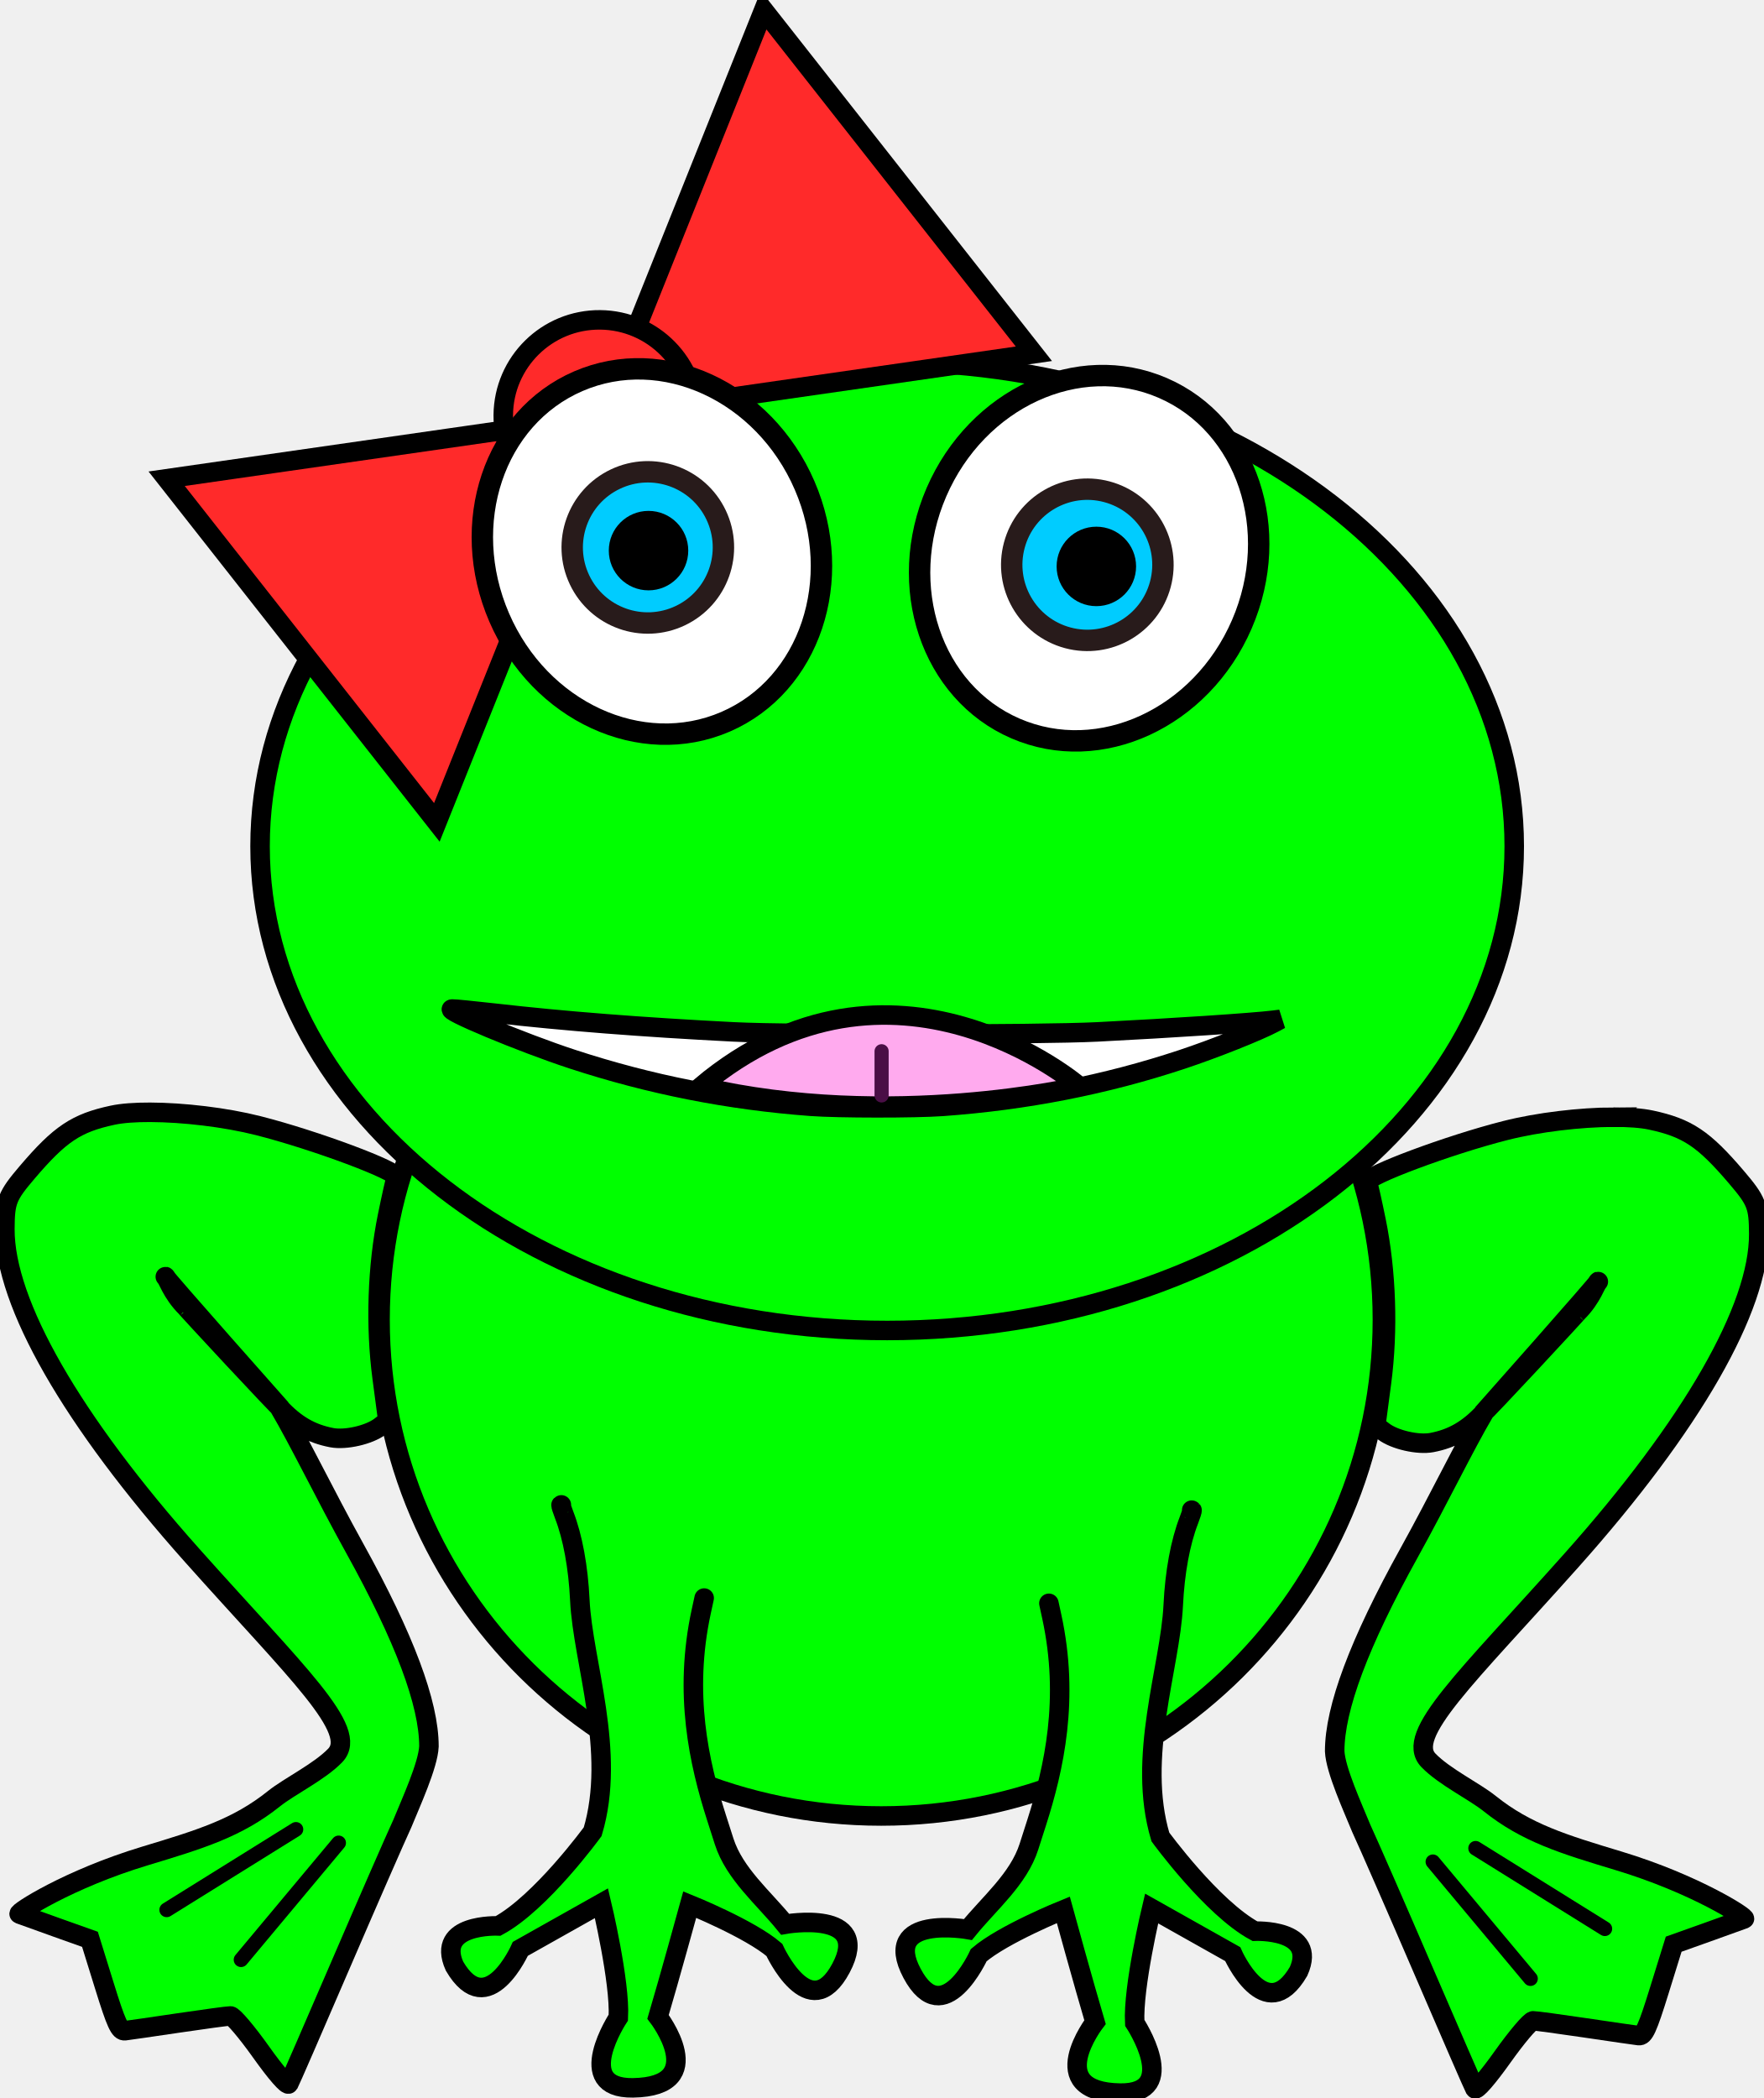
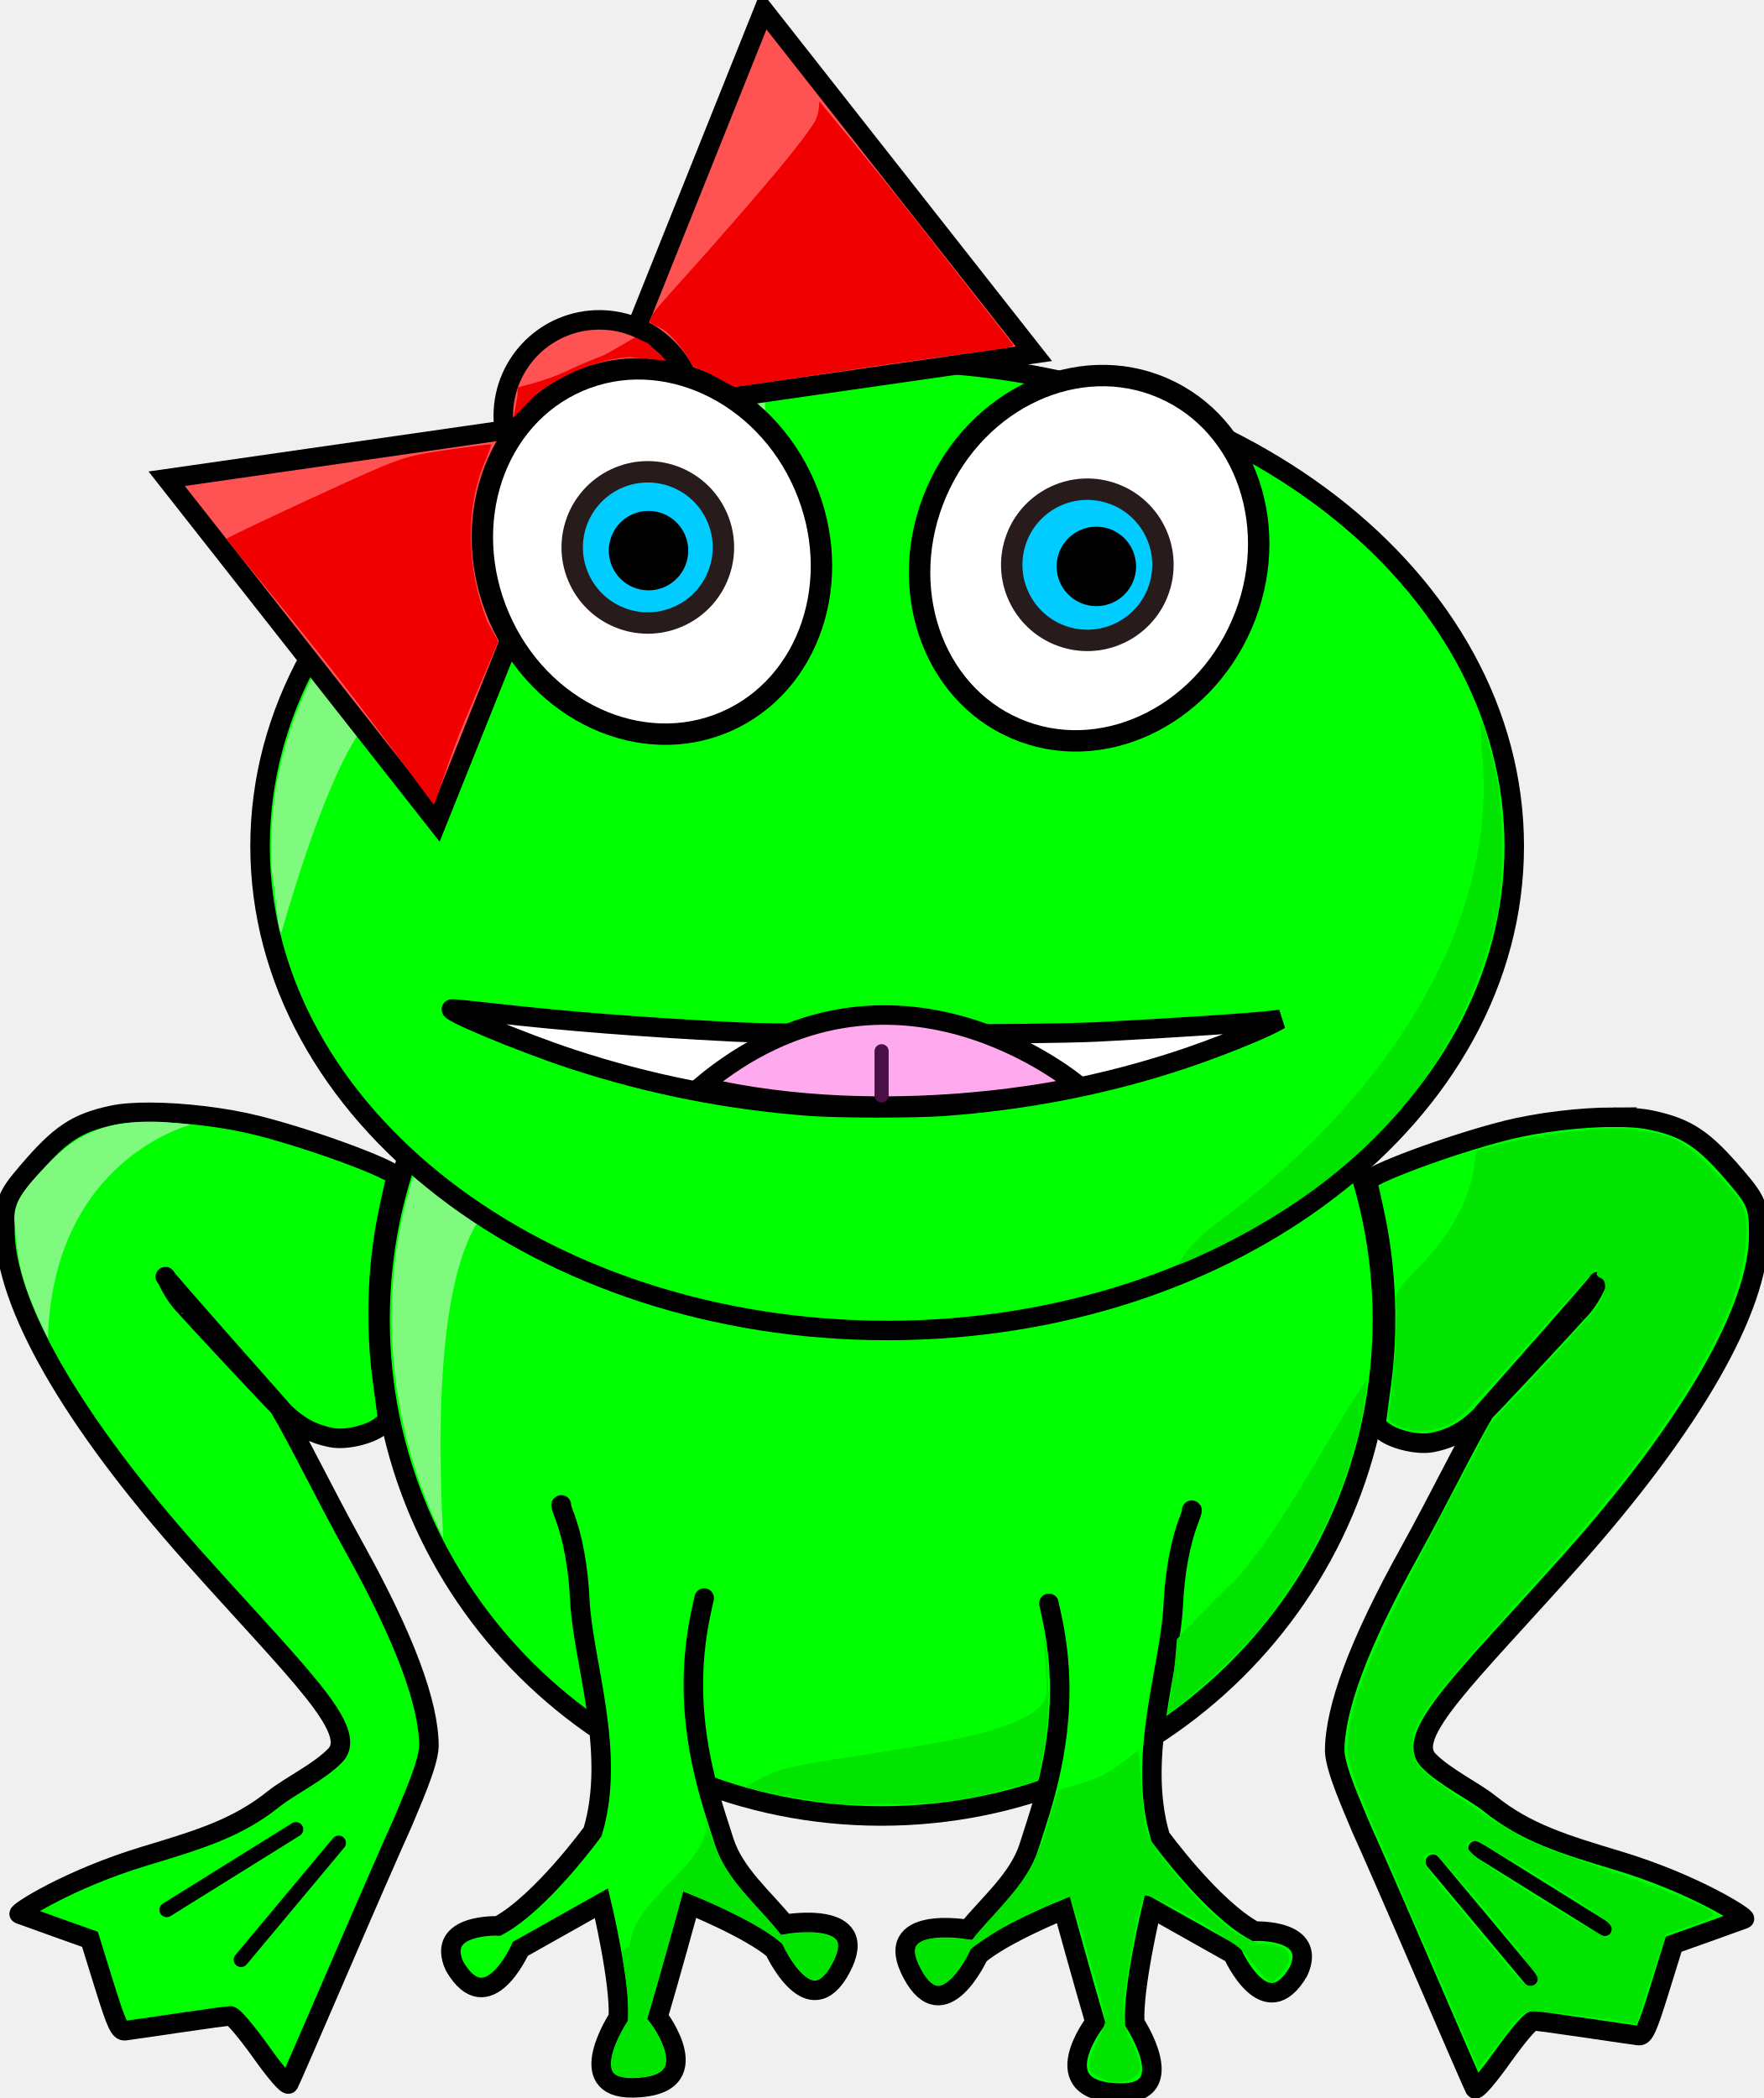
<svg xmlns="http://www.w3.org/2000/svg" width="204.101mm" height="242.796mm" viewBox="0 0 723.194 860.301" id="svg2" version="1.1">
  <defs id="defs4" />
  <g id="layer1" transform="translate(-17.64784,-56.21476)">
    <ellipse style="fill:#00ff00;fill-opacity:1;stroke:#000000;stroke-width:8;stroke-linecap:round;stroke-miterlimit:4;stroke-dasharray:none;stroke-opacity:1" id="path6004" cx="379" cy="597.362" rx="205.513" ry="203.513" />
+     <path id="path4300" d="m 199.389,686.789 c -21.32,-42.444 -26.848,-93.622 -14.999,-138.851 1.153,-4.4 2.217,-8.149 2.366,-8.331 0.149,-0.182 8.328,-11.106 11.263,-8.718 2.935,2.388 5.839,-1.385 8.183,0.26 3.92,2.751 28.262,13.17 27.778,16.39 -8.184,-4.508 -42.108,-2.522 -34.591,139.251 z" style="fill:#7ffa7f;fill-opacity:1;stroke:none;stroke-width:6.25;stroke-miterlimit:4;stroke-dasharray:none;stroke-opacity:1" />
    <ellipse style="fill:#00ff00;stroke:#000000;stroke-width:8;stroke-miterlimit:4;stroke-dasharray:none;stroke-opacity:1" id="path5323" cx="381.429" cy="403.219" rx="257.143" ry="198.571" />
-     <g id="g5919" transform="translate(-424.2857,-10.57143)" style="stroke-width:8;stroke-miterlimit:4;stroke-dasharray:none;fill:#ff2a2a">
-       <path transform="matrix(-0.0083874,0.9999648,-0.9999648,-0.0083874,912.9854,-302.227)" d="M 541.442,219.996 374.482,154.767 514.453,42.79 Z" id="path5911" style="fill:#ff2a2a;stroke:#000000;stroke-width:8;stroke-miterlimit:4;stroke-dasharray:none;stroke-opacity:1" />
-       <path transform="matrix(0.0083874,-0.9999648,0.9999648,0.0083874,912.9854,-302.227)" style="fill:#ff2a2a;stroke:#000000;stroke-width:8;stroke-miterlimit:4;stroke-dasharray:none;stroke-opacity:1" id="path5913" d="m -541.694,-220.754 -166.96,-65.23 139.971,-111.977 z" />
-       <circle transform="matrix(-0.0083874,0.9999648,-0.9999648,-0.0083874,0,0)" r="39.396" cy="-689.664" cx="231.568" id="path5917" style="fill:#ff2a2a;stroke:#000000;stroke-width:8;stroke-miterlimit:4;stroke-dasharray:none;stroke-opacity:1" />
+     <path style="fill:#7ffa7f;fill-opacity:1;stroke:none;stroke-width:6.25;stroke-miterlimit:4;stroke-dasharray:none;stroke-opacity:1" d="m 111.804,359.418 c -1.023,-2.666 -0.764,-20.101 0.446,-30.043 9.865,-81.028 84.449,-148.789 187.013,-169.903 6.938,-1.428 13.688,-2.566 15,-2.529 l 2.385,0.068 -2.5,1.121 c -1.375,0.617 1.45,23.911 -3.5,26.098 -45.553,20.126 -100.343,47.479 -150.689,105.862 0,0 -15.47,-8.113 -44.406,91.751 -1.32,4.556 -3.243,-21.101 -3.75,-22.424 z" id="path4314" transform="translate(17.64784,56.21476)" />
+     <g id="g5919" transform="translate(-424.2857,-10.57143)" style="stroke-width:8;stroke-miterlimit:4;stroke-dasharray:none;fill:#ff5252;fill-opacity:1">
+       <path transform="matrix(-0.0083874,0.9999648,-0.9999648,-0.0083874,912.9854,-302.227)" d="M 541.442,219.996 374.482,154.767 514.453,42.79 Z" id="path5911" style="fill:#ff5252;stroke:#000000;stroke-width:8;stroke-miterlimit:4;stroke-dasharray:none;stroke-opacity:1;fill-opacity:1" />
+       <path transform="matrix(0.0083874,-0.9999648,0.9999648,0.0083874,912.9854,-302.227)" style="fill:#ff5252;stroke:#000000;stroke-width:8;stroke-miterlimit:4;stroke-dasharray:none;stroke-opacity:1;fill-opacity:1" id="path5913" d="m -541.694,-220.754 -166.96,-65.23 139.971,-111.977 z" />
+       <circle transform="matrix(-0.0083874,0.9999648,-0.9999648,-0.0083874,0,0)" r="39.396" cy="-689.664" cx="231.568" id="path5917" style="fill:#ff5252;stroke:#000000;stroke-width:8;stroke-miterlimit:4;stroke-dasharray:none;stroke-opacity:1;fill-opacity:1" />
    </g>
    <ellipse style="fill:#ffffff;stroke:#000000;stroke-width:8.778;stroke-miterlimit:4;stroke-dasharray:none;stroke-opacity:1" id="path5361" cx="-149.519" cy="372.261" rx="68.221" ry="76.071" transform="matrix(-0.9178912,0.3968322,0.3968322,0.9178912,0,0)" />
    <ellipse cy="77.472" cx="539.283" id="circle5363" style="fill:#ffffff;stroke:#000000;stroke-width:8.778;stroke-miterlimit:4;stroke-dasharray:none;stroke-opacity:1" rx="68.221" ry="76.071" transform="matrix(0.9178912,0.3968322,-0.3968322,0.9178912,0,0)" />
    <path style="fill:#ffffff;stroke:#000000;stroke-width:8;stroke-miterlimit:4;stroke-dasharray:none;stroke-opacity:1" d="m 350.201,509.855 c -33.7,-2.502 -65.953,-8.872 -97.857,-19.325 -20.724,-6.79 -53.398,-20.436 -49.253,-20.57 1,-0.032 8.715,0.727 17.143,1.688 28.887,3.293 60.523,5.773 98.181,7.697 24.053,1.229 125.132,1.232 149.286,0.005 30.912,-1.571 63.553,-3.738 72.143,-4.79 l 2.857,-0.35 -2.527,1.357 c -6.378,3.423 -24.499,10.639 -37.83,15.064 -31.285,10.384 -64.063,16.813 -98.214,19.262 -11.383,0.816 -42.725,0.795 -53.929,-0.037 z" id="path5942" />
    <path style="fill:#ffaaee;fill-rule:evenodd;stroke:#000000;stroke-width:8;stroke-linecap:butt;stroke-linejoin:miter;stroke-miterlimit:4;stroke-dasharray:none;stroke-opacity:1" d="m 304.992,501.78 c 77.821,18.071 155.262,-0.097 155.262,-0.097 0,0 -76.555,-65.882 -155.262,0.097 z" id="path5976" />
    <path style="fill:#eed7f4;fill-rule:evenodd;stroke:#4a0f46;stroke-width:5.8;stroke-linecap:round;stroke-linejoin:miter;stroke-miterlimit:4;stroke-dasharray:none;stroke-opacity:1" d="m 379.151,505.399 0,-18.107" id="path5982" />
    <path style="fill:#00ff00;fill-opacity:1;stroke:#000000;stroke-width:8;stroke-linecap:round;stroke-miterlimit:4;stroke-dasharray:none;stroke-opacity:1" d="m 79.24,512.32 c -6.152,-0.022 -11.532,0.36 -15.436,1.197 -14.893,3.194 -21.576,7.662 -34.992,23.398 -8.271,9.702 -9.109,11.833 -9.164,23.271 -0.147,30.411 27.417,78.459 76.775,133.824 43.075,48.317 68.666,71.704 58.663,82.058 -6.51,6.739 -18.73,12.616 -25.104,17.725 -15.033,12.048 -30.393,16.685 -52.82,23.459 -31.58,9.539 -52.816,23.352 -51.619,23.811 1.167,0.447 8.167,2.966 15.557,5.598 l 13.436,4.785 5.865,18.895 c 4.902,15.791 6.295,18.843 8.484,18.586 1.441,-0.169 11.322,-1.6 21.957,-3.182 10.635,-1.581 20.237,-2.875 21.338,-2.875 1.101,0 6.717,6.635 12.482,14.744 6.212,8.738 10.863,14.067 11.416,13.082 0.513,-0.914 9.952,-22.606 20.975,-48.201 11.023,-25.596 22.534,-51.935 25.582,-58.533 3.475,-8.52 10.542,-23.869 10.906,-31.629 0.01,-17.613 -10.036,-44.418 -30.457,-81.27 -12.187,-21.992 -22.731,-43.902 -31.008,-57.916 6.756,7.348 13.295,11.007 21.641,12.596 5.638,1.073 15.24,-1.121 19.73,-4.51 l 3.236,-2.443 -2.334,-17.631 c -2.825,-21.326 -2.02,-45.59 2.201,-66.305 1.576,-7.734 3.184,-14.902 3.572,-15.928 0.921,-2.437 -33.333,-15.228 -56.58,-21.127 -13.498,-3.425 -30.769,-5.432 -44.303,-5.48 z m 6.129,67.293 c 0.822,0.217 2.578,6.827 8.717,12.836 -0.854,-0.684 37.804,41.008 38.846,41.469 0,0 -48.359,-54.515 -47.562,-54.305 z" id="path6016" />
    <circle style="fill:#00ccff;fill-opacity:1;stroke:#281b1b;stroke-width:8.778;stroke-linecap:round;stroke-miterlimit:4;stroke-dasharray:none;stroke-opacity:1" id="path6022" cx="375.1" cy="135.407" r="31" transform="matrix(0.4291873,0.9032155,0.9032155,-0.4291873,0,0)" />
    <circle r="31" cy="158.037" cx="522.215" id="circle6024" style="fill:#00ccff;fill-opacity:1;stroke:#281b1b;stroke-width:8.778;stroke-linecap:round;stroke-miterlimit:4;stroke-dasharray:none;stroke-opacity:1" transform="matrix(0.9659258,0.258819,-0.258819,0.9659258,0,0)" />
    <path style="fill:#00ff00;fill-opacity:1;stroke:#000000;stroke-width:8;stroke-linecap:round;stroke-miterlimit:4;stroke-dasharray:none;stroke-opacity:1" d="m 247.839,673.305 0,5e-5 c -0.067,10e-4 -0.113,0.013 -0.137,0.037 -0.12,0.12 0.46,1.968 1.291,4.107 3.506,9.028 5.768,21.326 6.42,34.904 1.221,25.425 15.08,62.188 5.273,94.953 0,0 -21.201,29.169 -38.768,38.648 0,0 -25.814,-1.128 -17.893,16.492 13.564,23.233 27.004,-7.096 27.004,-7.096 l 33.252,-18.703 c 0,0 7.72,32.237 6.918,46.887 0,0 -19.289,29.196 5.984,28.818 32.354,-0.484 10.305,-29.111 10.305,-29.111 4.535,-15.288 12.992,-46.041 12.992,-46.041 0,0 24.756,10.015 34.688,18.584 0,0 14.442,31.678 27.329,7.481 12.974,-24.361 -22.91,-17.998 -22.91,-17.998 -8.792,-10.833 -20.739,-20.646 -25.005,-33.966 l -3.188,-9.954 C 304.291,779.169 297.888,750.7 305.203,717.009 l 1.193,-5.5" id="path6030" />
    <path id="path6043" d="m 679.249,514.32 c 6.152,-0.022 11.532,0.36 15.436,1.197 14.893,3.194 21.576,7.662 34.992,23.398 8.271,9.702 9.109,11.833 9.164,23.271 0.147,30.411 -27.417,78.459 -76.775,133.824 -43.075,48.317 -68.666,71.704 -58.663,82.058 6.51,6.739 18.73,12.616 25.104,17.725 15.033,12.048 30.393,16.685 52.82,23.459 31.58,9.539 52.816,23.352 51.619,23.811 -1.167,0.447 -8.167,2.966 -15.557,5.598 l -13.436,4.785 -5.865,18.895 c -4.902,15.791 -6.295,18.843 -8.484,18.586 -1.441,-0.169 -11.322,-1.6 -21.957,-3.182 -10.635,-1.581 -20.237,-2.875 -21.338,-2.875 -1.101,0 -6.717,6.635 -12.482,14.744 -6.212,8.738 -10.863,14.067 -11.416,13.082 -0.513,-0.914 -9.952,-22.606 -20.975,-48.201 -11.023,-25.596 -22.534,-51.935 -25.582,-58.533 -3.475,-8.52 -10.542,-23.869 -10.906,-31.629 -0.01,-17.613 10.036,-44.418 30.457,-81.27 12.187,-21.992 22.731,-43.902 31.008,-57.916 -6.756,7.348 -13.295,11.007 -21.641,12.596 -5.638,1.073 -15.24,-1.121 -19.73,-4.51 l -3.236,-2.443 2.334,-17.631 c 2.825,-21.326 2.02,-45.59 -2.201,-66.305 -1.576,-7.734 -3.184,-14.902 -3.572,-15.928 -0.921,-2.437 33.333,-15.228 56.58,-21.127 13.498,-3.425 30.769,-5.432 44.303,-5.48 z m -6.129,67.293 c -0.822,0.217 -2.578,6.827 -8.717,12.836 0.854,-0.684 -37.804,41.008 -38.846,41.469 0,0 48.359,-54.515 47.562,-54.305 z" style="fill:#00ff00;fill-opacity:1;stroke:#000000;stroke-width:8;stroke-linecap:round;stroke-miterlimit:4;stroke-dasharray:none;stroke-opacity:1" />
    <path style="fill:none;fill-rule:evenodd;stroke:#000000;stroke-width:6;stroke-linecap:round;stroke-linejoin:miter;stroke-miterlimit:4;stroke-dasharray:none;stroke-opacity:1" d="m 86,839.362 53,-33" id="path6045" />
    <path id="path6047" d="m 116.487,859.82 40.026,-47.916" style="fill:none;fill-rule:evenodd;stroke:#000000;stroke-width:6;stroke-linecap:round;stroke-linejoin:miter;stroke-miterlimit:4;stroke-dasharray:none;stroke-opacity:1" />
    <path id="path6049" d="m 675.73,847.112 -53,-33" style="fill:none;fill-rule:evenodd;stroke:#000000;stroke-width:6;stroke-linecap:round;stroke-linejoin:miter;stroke-miterlimit:4;stroke-dasharray:none;stroke-opacity:1" />
    <path style="fill:none;fill-rule:evenodd;stroke:#000000;stroke-width:6;stroke-linecap:round;stroke-linejoin:miter;stroke-miterlimit:4;stroke-dasharray:none;stroke-opacity:1" d="m 645.242,867.57 -40.026,-47.916" id="path6051" />
    <circle style="fill:#000000;fill-opacity:1;stroke:#281b1b;stroke-width:0;stroke-linecap:round;stroke-linejoin:miter;stroke-miterlimit:4;stroke-dasharray:none;stroke-opacity:1" id="path6071" cx="283.58" cy="281.999" r="16.293" />
    <circle r="16.293" cy="288.48" cx="467.215" id="circle6073" style="fill:#000000;fill-opacity:1;stroke:#281b1b;stroke-width:0;stroke-linecap:round;stroke-linejoin:miter;stroke-miterlimit:4;stroke-dasharray:none;stroke-opacity:1" />
    <path style="fill:#00ff00;fill-opacity:1;stroke:#000000;stroke-width:8;stroke-linecap:round;stroke-miterlimit:4;stroke-dasharray:none;stroke-opacity:1" d="m 506.314,675.463 0,5e-5 c 0.067,10e-4 0.113,0.013 0.137,0.037 0.12,0.12 -0.46,1.968 -1.291,4.107 -3.506,9.028 -5.768,21.326 -6.42,34.904 -1.221,25.425 -15.08,62.188 -5.273,94.953 0,0 21.201,29.169 38.768,38.648 0,0 25.814,-1.128 17.893,16.492 -13.564,23.233 -27.004,-7.096 -27.004,-7.096 l -33.252,-18.703 c 0,0 -7.72,32.237 -6.918,46.887 0,0 19.289,29.196 -5.984,28.818 -32.354,-0.484 -10.305,-29.111 -10.305,-29.111 -4.535,-15.288 -12.992,-46.041 -12.992,-46.041 0,0 -24.756,10.015 -34.688,18.584 0,0 -14.442,31.678 -27.329,7.481 -12.974,-24.361 22.91,-17.998 22.91,-17.998 8.792,-10.833 20.739,-20.646 25.005,-33.966 l 3.188,-9.954 c 7.104,-22.18 13.507,-50.648 6.192,-84.34 l -1.193,-5.5" id="path6030-4" />
+     <path style="fill:#00f200;fill-opacity:1;stroke:none;stroke-width:6.25;stroke-miterlimit:4;stroke-dasharray:none;stroke-opacity:1" d="" id="path4178" transform="translate(17.64784,56.21476)" />
+     <g id="g4292" style="fill:#00e400;fill-opacity:1">
+       <path id="path4170" d="m 398.068,867.7 c -1.568,-1.684 -3.49,-5.904 -4.423,-8.156 -2.728,-6.586 2.174,-9.147 13.672,-8.46 l 10.475,0.625 c 0,0 -2.971,4.92 -4.388,8.004 -1.682,3.661 -6.635,8.664 -8.311,9.776 -2.744,1.82 -4.459,0.966 -7.025,-1.789 z" style="fill:#00e400;fill-opacity:1;stroke:none;stroke-width:6.25;stroke-miterlimit:4;stroke-dasharray:none;stroke-opacity:1" />
+       <path id="path4168" d="m 468.259,908.117 c -4.894,-2.476 -5.081,-5.653 -0.841,-14.318 2.011,-4.111 3.641,-8.365 3.622,-9.455 -0.045,-2.546 -13.57,-49.29 -14.543,-50.264 -1.035,-1.035 -22.205,9.115 -30.779,14.391 -3.933,2.42 -18.09,12.954 -7.696,3.215 -0.08,-0.083 -2.427,1.178 -1.637,-0.013 1.481,-2.233 7.07,-8.053 10.623,-12.111 11.585,-13.231 15.647,-19.345 20.826,-36.644 l 3.807,-12.716 c 0,0 12.405,-3.183 18.097,-6.013 5.278,-2.624 14.312,-10.013 14.576,-10.013 0.263,0 0.858,6.523 1.323,14.496 0.464,7.973 1.617,16.723 2.561,19.445 1.8,5.192 15.568,22.544 24.826,31.292 9.878,9.333 17.506,13.963 23.004,13.963 10.54,0 13.538,6.085 6.333,12.853 l -3.402,3.196 -3.624,-3.404 c -1.993,-1.872 -4.871,-5.422 -6.395,-7.889 -3.599,-5.823 -40.705,-27.147 -42.418,-24.376 -1.518,2.455 -6.816,30.998 -7.883,42.469 -0.776,8.344 -0.452,10.265 2.852,16.895 2.05,4.114 3.728,8.924 3.728,10.689 0,5.672 -9.497,8.087 -16.958,4.312 z" style="fill:#00e400;fill-opacity:1;stroke:none;stroke-width:6.25;stroke-miterlimit:4;stroke-dasharray:none;stroke-opacity:1" />
+       <path id="path4174" d="m 272.052,907.581 c -3.026,-0.933 -4.128,-3.154 -3.51,-7.078 0.59,-3.747 2.873,-9.375 5.417,-13.352 l 1.292,-2.02 -4.3e-4,-4.854 c -4.9e-4,-5.551 -0.63,-11.639 -2.146,-20.764 -1.127,-6.781 3.793,-3.389 2.918,-6.81 3.359,-20.892 38.668,-35.292 29.468,-53.852 l 5.748,15.929 1.616,3.321 c 3.023,6.214 6.539,10.883 16.696,22.171 2.901,3.224 5.99,6.692 6.865,7.707 l 1.591,1.846 3.536,-0.546 c 9.277,-1.431 17.635,-0.042 19.175,3.187 0.506,1.061 0.53,1.516 0.171,3.225 -0.523,2.491 -2.099,5.891 -3.966,8.552 -2.638,3.76 -4.846,4.682 -7.497,3.128 -3.035,-1.779 -7.006,-6.665 -9.589,-11.799 -1.107,-2.199 -1.642,-2.806 -4.135,-4.684 -3.826,-2.883 -9.329,-6.115 -16.666,-9.788 -8.2,-4.105 -20.94,-9.676 -21.301,-9.315 -0.084,0.084 -1.36,4.527 -2.837,9.874 -1.477,5.347 -4.776,17.073 -7.332,26.058 l -4.647,16.336 1.824,2.639 c 3.896,5.636 6.421,12.475 5.73,15.52 -0.453,1.997 -1.254,2.982 -3.243,3.991 -3.518,1.783 -11.512,2.509 -15.179,1.379 z" style="fill:#00e400;fill-opacity:1;stroke:none;stroke-width:6.25;stroke-miterlimit:4;stroke-dasharray:none;stroke-opacity:1" />
+       <path id="path4206" d="m 362.063,795.934 c -11.934,-1.141 -36.829,-5.832 -38.311,-7.22 -0.264,-0.248 4.35,-2.64 10.253,-5.317 18.656,-8.459 113.935,-11.754 112.911,-33.933 l -1.061,-22.975 0.54,2.603 c 0.297,1.432 0.738,8.343 0.98,15.358 0.471,13.664 -0.139,21.499 -2.675,34.352 l -1.482,7.509 -7.874,2.2 c -20.321,5.678 -31.371,7.24 -53.129,7.513 -9.334,0.117 -18.402,0.076 -20.153,-0.091 z" style="fill:#00e400;fill-opacity:1;stroke:none;stroke-width:6.25;stroke-miterlimit:4;stroke-dasharray:none;stroke-opacity:1" />
+       <path id="path4208" d="m 496.661,757.126 c 2.259,-11.105 2.764,-19.229 3.603,-28.816 30.445,-31.988 21.385,-20.386 30.445,-31.988 16.009,-20.502 32.529,-51.819 41.795,-65.898 2.292,-3.483 4.573,-6.941 5.069,-7.686 0.764,-1.146 0.836,-0.725 0.475,2.746 -0.582,5.593 -3.324,18.592 -5.549,26.306 -6.962,24.138 -20.193,49.588 -36.211,69.65 -8.66,10.847 -24.998,26.49 -37.312,35.725 l -2.741,2.056 z" style="fill:#00e400;fill-opacity:1;stroke:none;stroke-width:6.25;stroke-miterlimit:4;stroke-dasharray:none;stroke-opacity:1" />
+       <path style="fill:#00e400;fill-opacity:1;stroke:none;stroke-width:6.25;stroke-miterlimit:4;stroke-dasharray:none;stroke-opacity:1" d="m 621.744,899.282 c -1.151,-2.722 -9.874,-22.769 -19.384,-44.548 -32.43,-74.264 -32.725,-75.057 -31.931,-85.56 1.313,-17.36 10.541,-38.986 41.637,-97.581 l 16.887,-31.82 19.621,-20.927 c 10.792,-11.51 21.345,-23.283 23.453,-26.163 4.259,-5.821 5.057,-11.263 1.834,-12.5 -1.162,-0.446 -1.761,-1.381 -1.331,-2.077 0.43,-0.696 0.264,-1.266 -0.369,-1.266 -0.633,0 -13.1,13.619 -27.703,30.265 -17.55,20.004 -28.283,31.086 -31.659,32.688 -7.593,3.603 -14.648,4.127 -20.826,1.545 -5.076,-2.121 -5.357,-2.552 -4.531,-6.955 1.556,-8.294 3.521,-39.026 2.799,-43.764 -0.635,-4.163 0.277,-5.59 9.862,-15.444 12.058,-12.396 20.051,-26.827 21.792,-39.347 l 1.082,-7.778 11.67,-3.064 c 15.045,-3.95 40.536,-6.75 51.685,-5.678 15.414,1.483 21.798,4.556 33.022,15.895 13.751,13.892 15.166,16.91 14.179,30.253 -1.409,19.047 -11.071,41.307 -30.501,70.266 -14.955,22.29 -29.896,40.677 -62.102,76.427 -38.698,42.957 -44.045,50.301 -44.12,60.598 -0.047,6.438 2.854,9.5 20.179,21.299 23.494,16.001 27.532,17.984 56.865,27.937 27.315,9.268 44.919,16.482 46.512,19.06 0.507,0.82 -3.484,2.864 -9.38,4.803 l -10.262,3.376 -6.027,18.425 -6.027,18.425 -17.308,-2.552 c -9.519,-1.404 -19.975,-2.569 -23.235,-2.589 -5.553,-0.034 -6.312,0.467 -12.021,7.928 -3.351,4.381 -7.483,9.631 -9.181,11.667 l -3.088,3.702 -2.093,-4.95 z m 26.653,-31.414 c 0,-3.383 -40.488,-51.963 -43.336,-51.997 -4.887,-0.057 -4.139,4.517 1.945,11.888 34.399,41.676 35.808,43.243 38.562,42.893 1.588,-0.202 2.828,-1.423 2.828,-2.783 z m 30.126,-20.486 c 0.352,-2.375 -4.51,-5.957 -27.345,-20.146 -15.332,-9.527 -28.669,-16.914 -29.773,-16.491 -5.85,2.245 -1.361,6.256 25.922,23.16 15.357,9.515 28.562,17.09 29.345,16.833 0.783,-0.257 1.616,-1.767 1.851,-3.356 z" id="path4283" />
+     </g>
+     <g id="g4235" style="fill:#f00000;fill-opacity:1">
+       <path transform="translate(17.64784,56.21476)" id="path4229" d="m 135.13,273.367 c -22.683,-28.864 -42.707,-51.96 -42.053,-52.547 0.654,-0.587 18.667,-9.169 37.584,-17.85 33.942,-15.576 34.631,-15.819 52.326,-18.416 9.862,-1.448 18.106,-2.477 18.32,-2.287 0.214,0.19 -0.817,3.158 -2.291,6.597 -8.227,19.193 -7.926,43.951 0.802,65.902 l 4.507,8.321 -13.427,31.631 c -7.204,16.97 -12.399,35.131 -12.976,35.131 -0.577,0 -20.108,-27.616 -42.791,-56.48 z" style="fill:#f00000;fill-opacity:1;stroke:none;stroke-width:6.25;stroke-miterlimit:4;stroke-dasharray:none;stroke-opacity:1" />
+       <path transform="translate(17.64784,56.21476)" id="path4231" d="m 212.051,163.054 c 0.444,-2.533 0.009,-4.056 0.195,-4.171 0.186,-0.115 11.716,-2.691 20.003,-6.694 8.417,-4.066 14.026,-5.784 16.392,-7.076 4.563,-2.493 11.744,-6.762 11.744,-6.762 l 5.379,2.438 7.45,7.161 -15.021,-1.525 c -13.178,0.959 -25.732,6.222 -37.789,14.697 l -9.77,10.016 z" style="fill:#f00000;fill-opacity:1;stroke:none;stroke-width:6.25;stroke-miterlimit:4;stroke-dasharray:none;stroke-opacity:1" />
+       <path transform="translate(17.64784,56.21476)" id="path4233" d="m 291.8,153.65 c -2.351,-1.193 -7.609,-3.373 -7.609,-3.373 -1.264,-2.472 -2.795,-4.81 -3.972,-6.435 -2.32,-3.203 -5.544,-6.777 -7.797,-8.38 -1.586,-1.129 -4.802,-2.221 -5.646,-3.2 -0.954,-1.107 0.568,-2.068 0.568,-2.774 0,-1.329 10.773,-12.761 23.024,-26.627 24.782,-28.05 37.535,-43.439 43.447,-52.431 2.173,-3.306 2.151,-8.938 2.151,-8.938 -0.243,-0.04 19.299,23.02 39.284,48.494 19.985,25.474 38.941,49.81 39.985,51.026 1.702,1.983 -5.819,1.791 -55.59,9.017 -30.519,4.431 -57.193,8.705 -58.36,8.581 -1.167,-0.124 -5.435,-2.906 -9.485,-4.96 z" style="fill:#f00000;fill-opacity:1;stroke:none;stroke-width:6.25;stroke-miterlimit:4;stroke-dasharray:none;stroke-opacity:1" />
+     </g>
+     <path style="fill:#7ffa7f;fill-opacity:1;stroke:none;stroke-width:6.25;stroke-miterlimit:4;stroke-dasharray:none;stroke-opacity:1" d="m 23.677,558.009 c -1,-7.82 2.582,-13.518 15.818,-26.618 12.313,-12.186 27.009,-17.982 56.412,-13.982 0,0 -56.412,13.982 -58.6,87.515 C 26.541,583.229 24.761,573.734 23.677,558.009 Z" id="path4194" />
+     <path style="fill:#00e400;fill-opacity:1;stroke:none;stroke-width:6.25;stroke-miterlimit:4;stroke-dasharray:none;stroke-opacity:1" d="m 499.224,501.33 c 73.881,-54.111 114.523,-125.83 108.619,-191.296 -0.953,-10.561 -0.785,-16.14 0.473,-12.507 0.716,2.069 3.746,13.657 5.003,19.269 3.081,13.752 3.521,45.454 0.428,58.704 -14.123,60.501 -52.088,105.072 -113.642,135.623 -6.875,3.412 -14.986,6.884 -16.296,7.284 -1.44,0.439 4.111,-8.799 15.414,-17.077 z" id="path4322" transform="translate(17.64784,56.21476)" />
  </g>
</svg>
